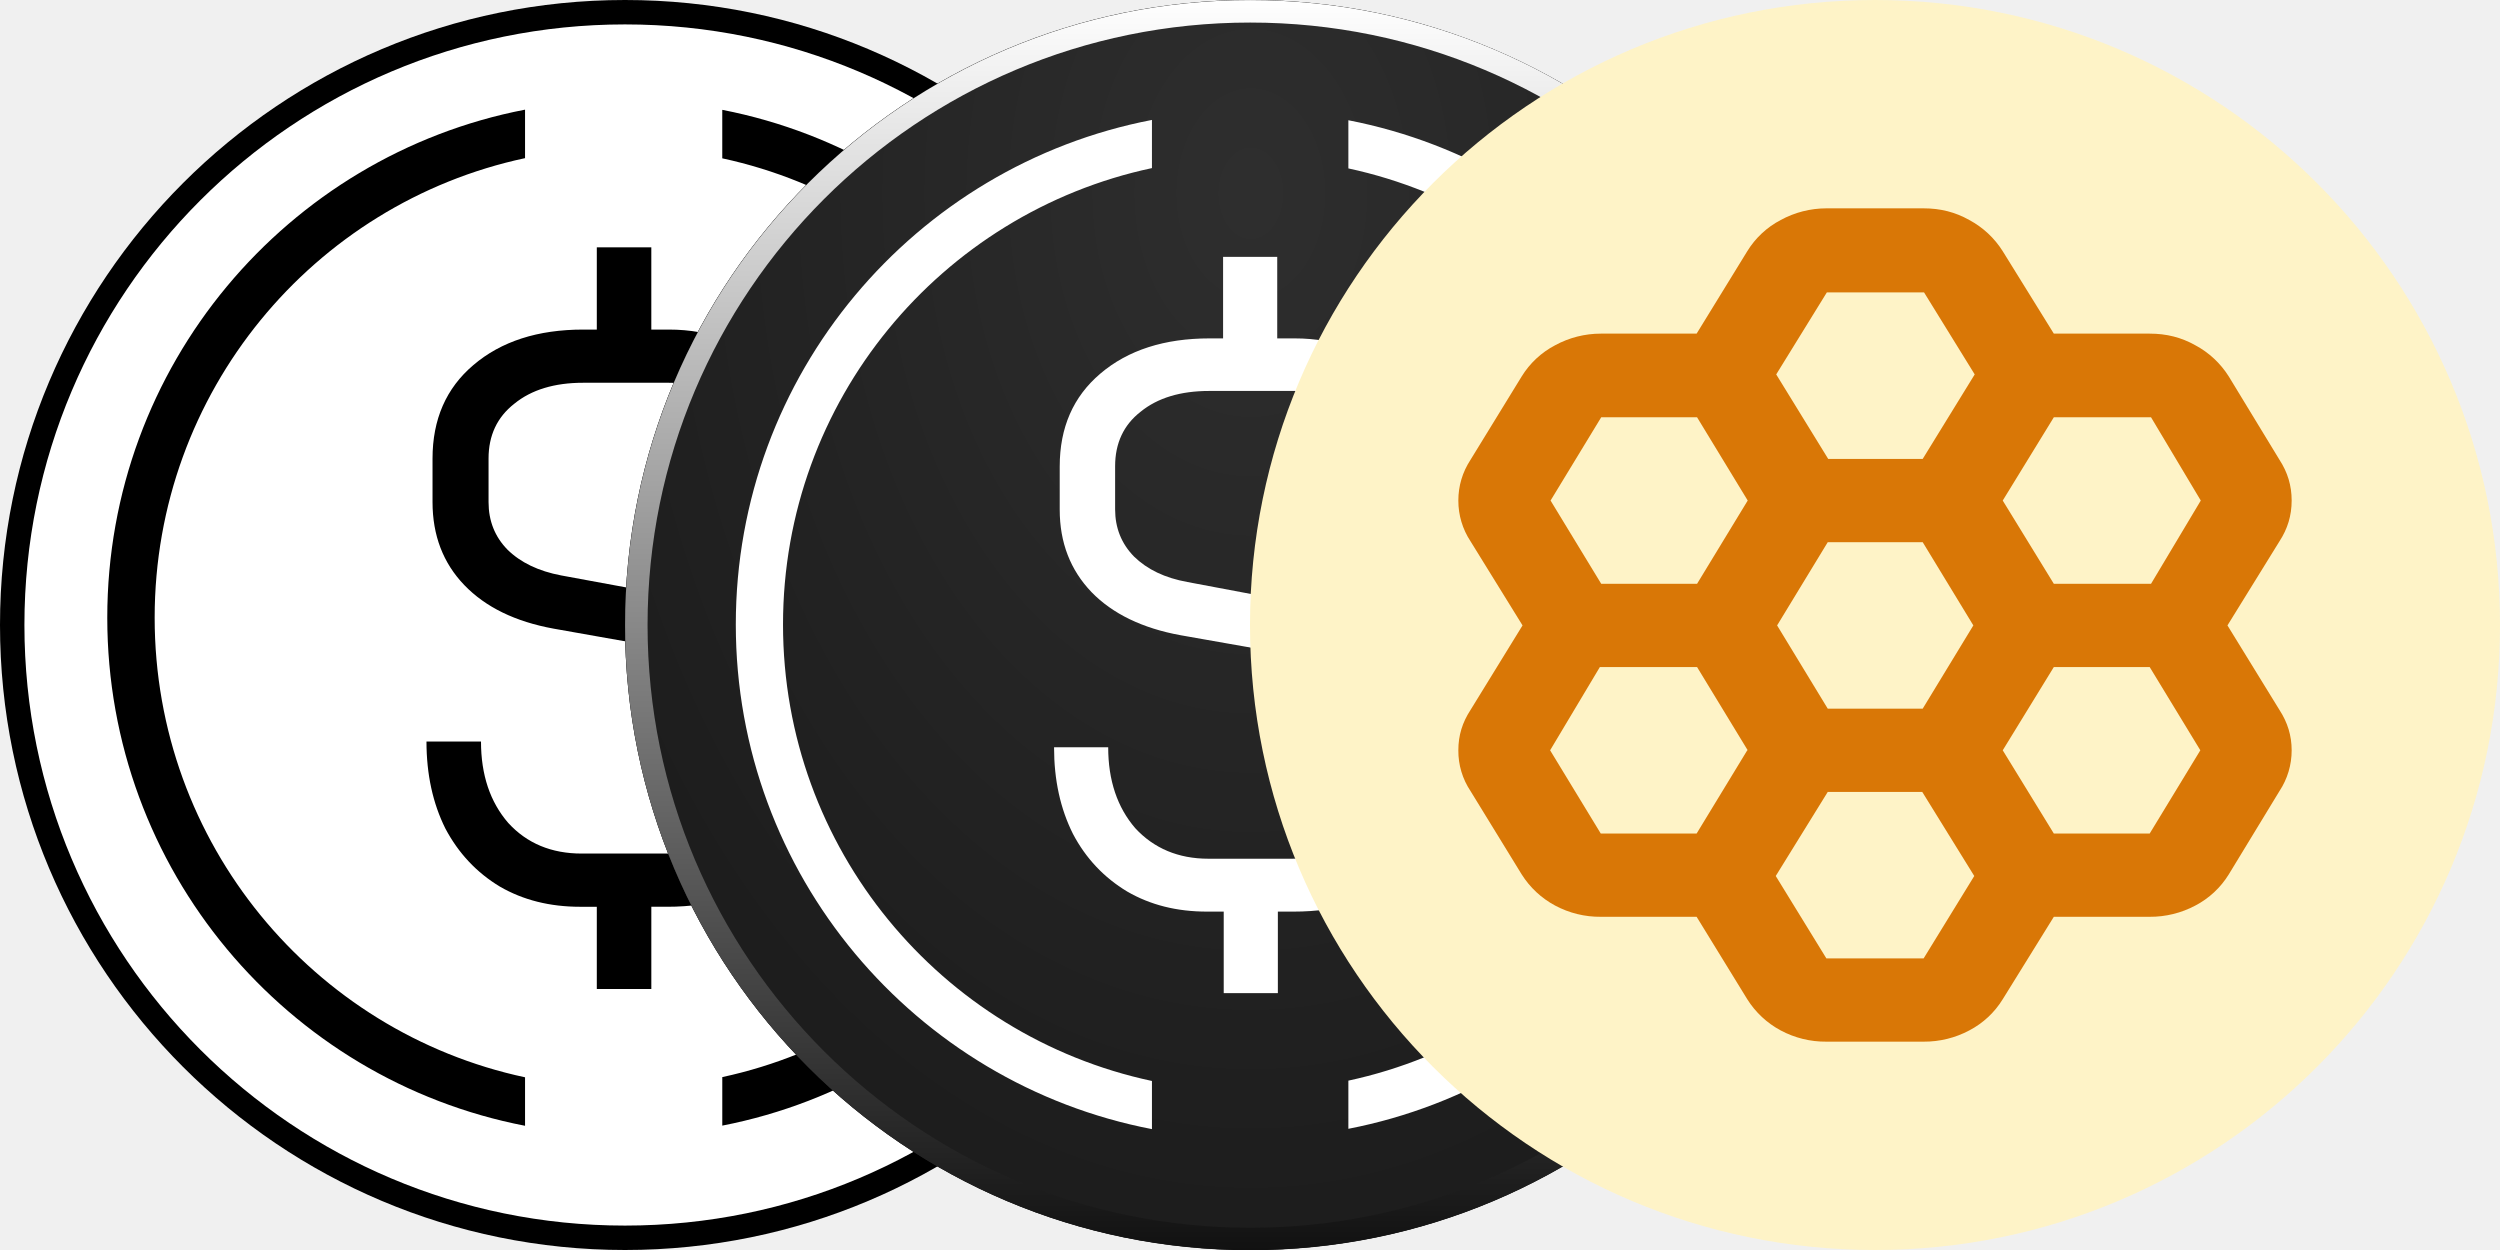
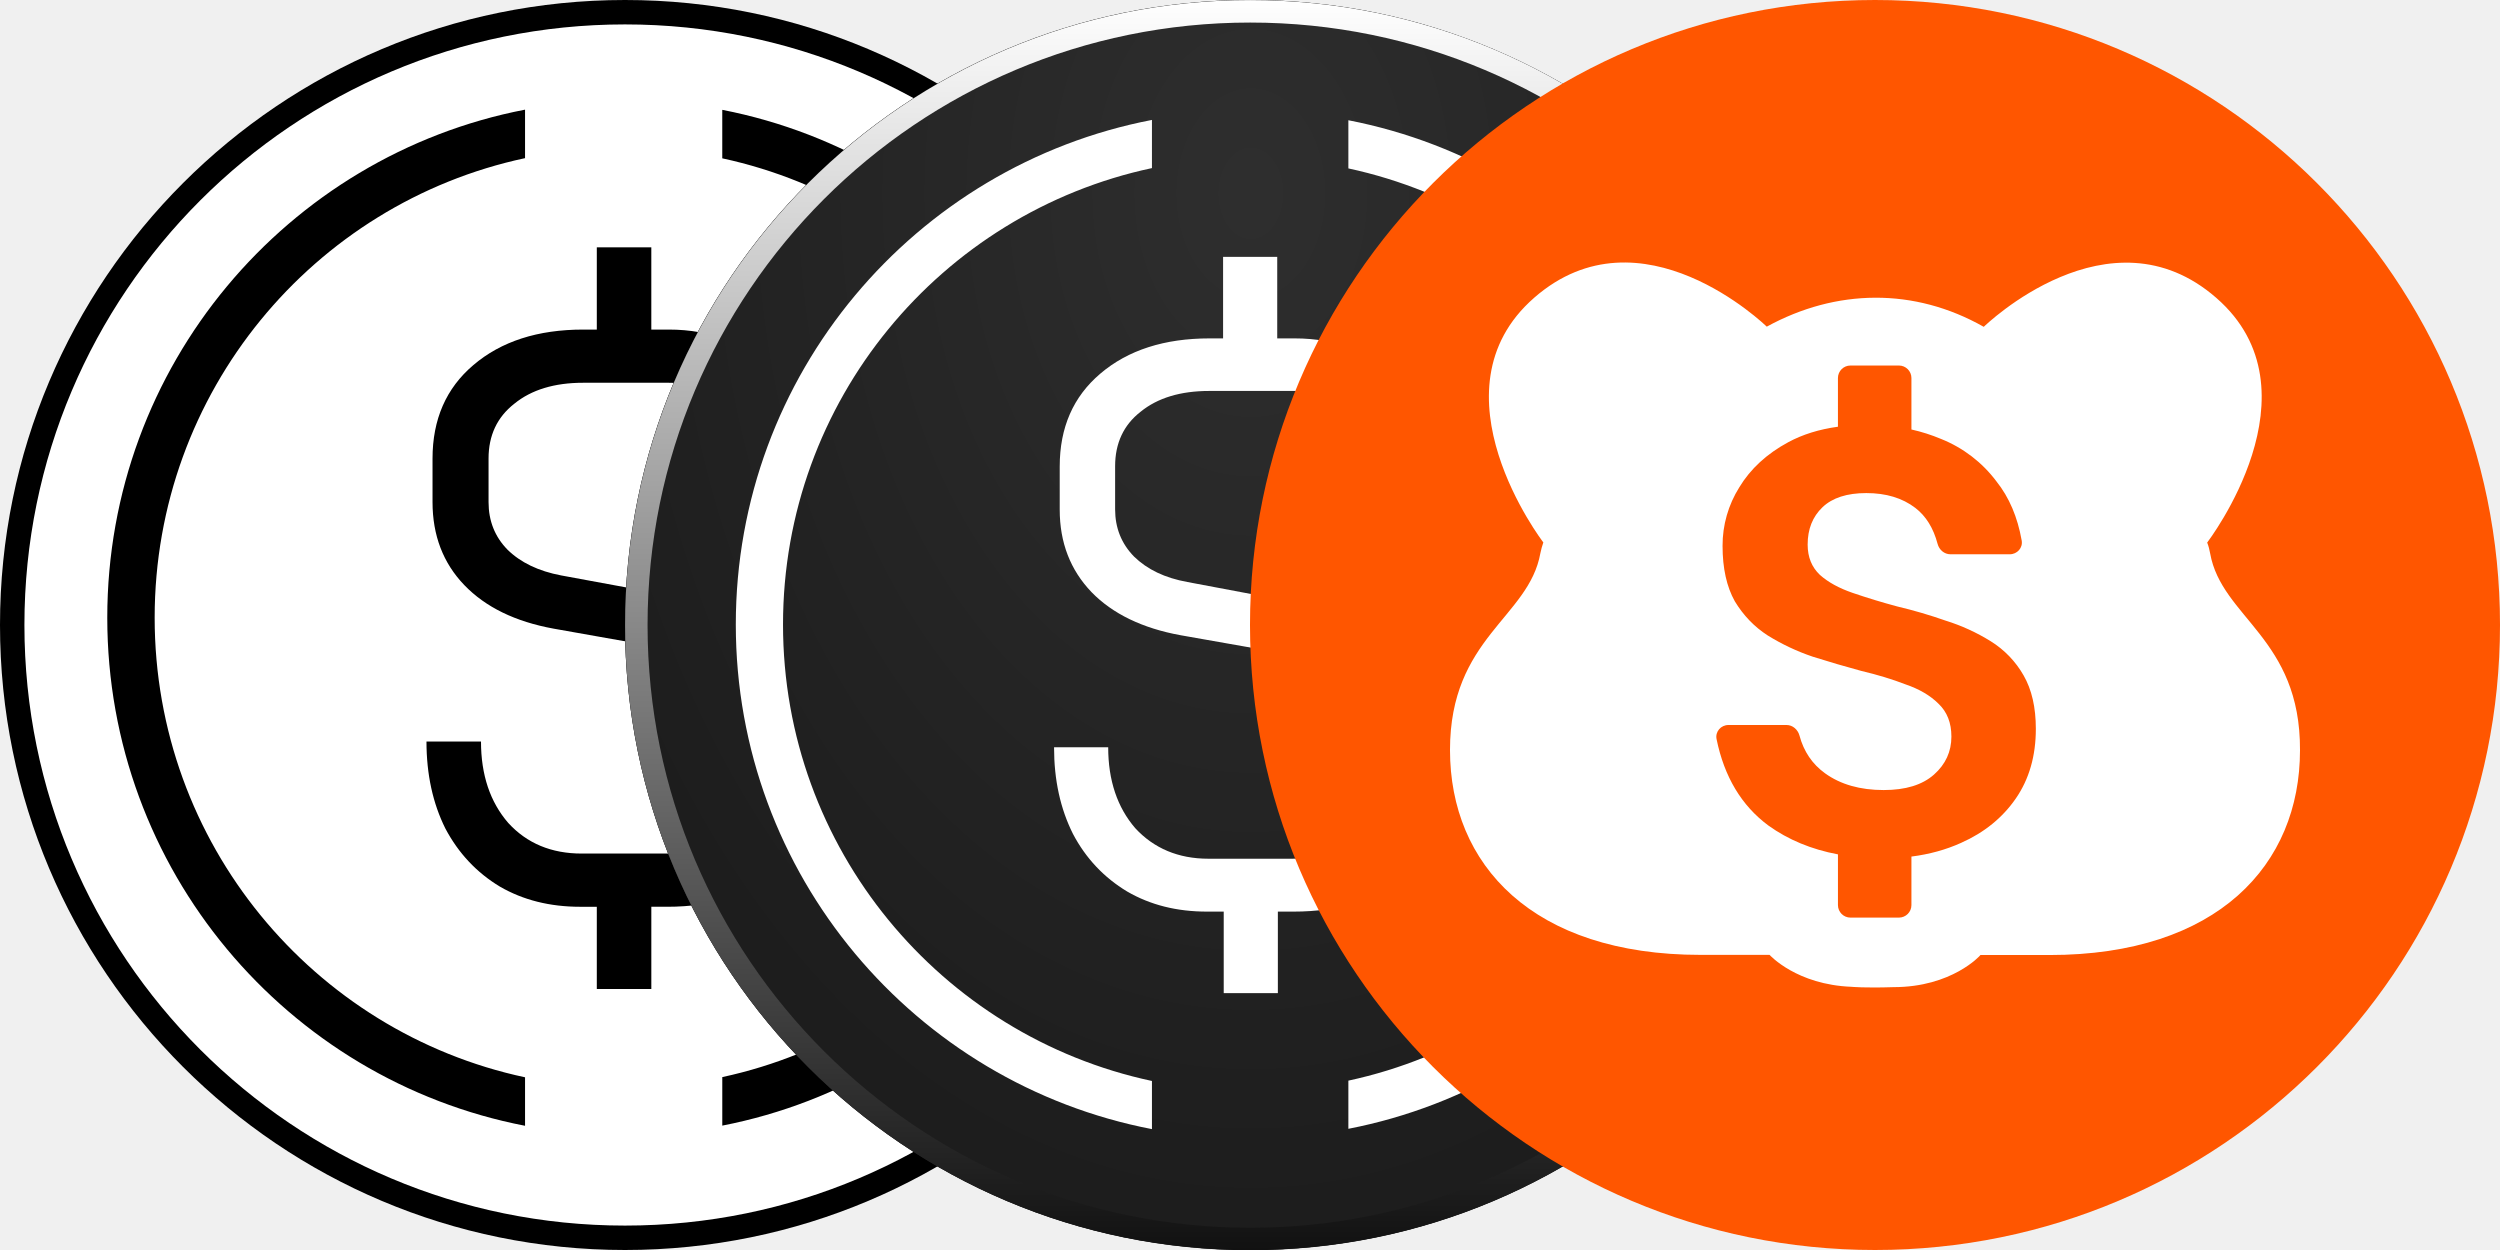
<svg xmlns="http://www.w3.org/2000/svg" viewBox="0 0 256 128">
  <circle cx="64" cy="64" r="64" />
  <circle cx="64" cy="64" r="61.5" fill="#fff" />
  <path d="M53.765 11.228c-24.37 4.709-42.78 26.211-42.78 52.026s18.41 47.318 42.78 52.026v-4.965c-21.672-4.633-37.928-23.943-37.928-47.06s16.256-42.428 37.928-47.06zm20.195 4.984v-4.965c24.328 4.743 42.692 26.225 42.692 52.007 0 25.783-18.364 47.266-42.69 52.009v-4.968c21.627-4.667 37.836-23.955 37.836-47.04S95.588 20.88 73.961 16.213" />
  <path d="M71.345 61.484q6.046 1.155 9.38 4.458 3.334 3.22 3.334 8.255v5.283q0 6.027-4.34 9.74-4.342 3.634-11.397 3.633h-1.626v8.421h-5.583v-8.42h-1.705q-4.651 0-8.216-2.064-3.568-2.147-5.583-5.944-1.936-3.88-1.938-8.915h5.583q0 5.117 2.79 8.337 2.868 3.137 7.52 3.137h8.606q4.572 0 7.364-2.147 2.79-2.229 2.791-5.778v-5.283q0-2.806-2.094-4.788-2.015-1.98-5.582-2.56l-13.955-2.475q-5.892-1.074-9.147-4.459t-3.256-8.502v-4.457q0-6.028 4.186-9.576 4.263-3.632 11.24-3.632h1.396v-8.42h5.582v8.42h1.782q6.59 0 10.622 4.292 4.03 4.21 4.03 11.143h-5.583q0-4.539-2.478-7.263-2.481-2.725-6.59-2.725h-8.76q-4.42 0-7.054 2.147-2.637 2.064-2.636 5.613v4.458q0 2.89 1.937 4.87 2.015 1.981 5.504 2.642z" />
  <circle cx="64" cy="64" r="64" fill="#111" transform="translate(64)" />
  <circle cx="64" cy="64" r="64" fill="url(#_usde)" fill-opacity=".7" transform="translate(64)" />
  <path fill="none" stroke="url(#_usde-b)" stroke-width="2.3" d="M64.016 1.16C29.3 1.16 1.16 29.3 1.16 64.016s28.14 62.856 62.856 62.856 62.856-28.14 62.856-62.856S98.732 1.16 64.016 1.16Z" transform="translate(64)" />
  <path fill="#fff" d="M117.96 12.281c-24.273 4.674-42.614 26.045-42.614 51.67 0 25.626 18.341 46.997 42.613 51.671v-4.931c-21.596-4.61-37.778-23.789-37.778-46.74 0-22.95 16.182-42.129 37.778-46.738zm20.113 4.964v-4.932c24.24 4.706 42.516 26.045 42.516 51.639 0 25.593-18.276 46.932-42.516 51.638v-4.932c21.532-4.641 37.681-23.788 37.681-46.706s-16.149-42.065-37.681-46.707" />
  <path fill="#fff" d="M135.462 62.211c4.03.774 7.124 2.256 9.348 4.416 2.224 2.127 3.32 4.867 3.32 8.187v5.255c0 3.996-1.45 7.22-4.32 9.67-2.868 2.417-6.672 3.61-11.346 3.61h-1.611v8.348h-5.544v-8.348H123.6c-3.094 0-5.802-.677-8.187-2.063-2.353-1.418-4.223-3.385-5.544-5.899-1.29-2.579-1.934-5.512-1.934-8.864h5.544c0 3.384.934 6.156 2.772 8.284 1.902 2.063 4.416 3.126 7.478 3.126h8.574q4.545 0 7.35-2.127c1.837-1.483 2.772-3.384 2.772-5.737v-5.255c0-1.87-.71-3.449-2.096-4.77-1.353-1.322-3.19-2.16-5.544-2.547l-13.892-2.45c-3.9-.709-6.963-2.191-9.123-4.415-2.16-2.257-3.255-5.061-3.255-8.446V47.77c0-3.997 1.386-7.156 4.158-9.509 2.836-2.417 6.575-3.61 11.185-3.61h1.386v-8.348h5.544v8.348h1.773c4.384 0 7.897 1.418 10.573 4.255 2.675 2.772 4.029 6.479 4.029 11.056h-5.544c0-2.998-.838-5.415-2.482-7.22q-2.466-2.708-6.576-2.708h-8.735c-2.934 0-5.287.71-7.027 2.128-1.74 1.354-2.611 3.223-2.611 5.576v4.416q0 2.853 1.934 4.835c1.354 1.322 3.159 2.192 5.48 2.611z" />
  <defs transform="translate(64)">
    <radialGradient id="_usde" cx="0" cy="0" r="1" gradientTransform="matrix(0 132.529 -93.2872 0 64.088 19.482)" gradientUnits="userSpaceOnUse">
      <stop offset=".031" stop-color="#3a3a3a" />
      <stop offset="1" stop-color="#1c1c1c" />
    </radialGradient>
    <linearGradient id="_usde-b" x1="64.008" x2="64.008" y1="0" y2="128.016" gradientUnits="userSpaceOnUse">
      <stop stop-color="#fff" />
      <stop offset="1" stop-color="#111" />
    </linearGradient>
  </defs>
-   <circle cx="64" cy="64" r="64" fill="#fef3c7" transform="translate(128)" />
-   <path fill="#d97706" d="M173.734 93.88h-9.816a9.7 9.7 0 0 1-4.676-1.152 9.14 9.14 0 0 1-3.426-3.196l-5.232-8.524a7.4 7.4 0 0 1-1.25-4.178c0-1.534.416-2.856 1.25-4.134l5.324-8.654-5.324-8.61a7.54 7.54 0 0 1-1.25-4.176c0-1.492.416-2.9 1.25-4.178l5.232-8.524a8.8 8.8 0 0 1 3.426-3.198 9.8 9.8 0 0 1 4.676-1.192h9.816l5.186-8.44a8.8 8.8 0 0 1 3.426-3.196 9.8 9.8 0 0 1 4.676-1.194h9.956c1.712 0 3.24.384 4.676 1.194a9.14 9.14 0 0 1 3.426 3.196l5.232 8.44h9.816c1.714 0 3.24.382 4.676 1.192a9.14 9.14 0 0 1 3.426 3.198l5.186 8.524c.834 1.28 1.25 2.644 1.25 4.178s-.416 2.898-1.25 4.176l-5.324 8.61 5.324 8.654c.834 1.28 1.25 2.642 1.25 4.134a7.53 7.53 0 0 1-1.25 4.178l-5.186 8.524a8.8 8.8 0 0 1-3.426 3.196 9.8 9.8 0 0 1-4.676 1.152h-9.816l-5.232 8.44a8.8 8.8 0 0 1-3.426 3.196 9.8 9.8 0 0 1-4.676 1.15h-9.958a9.7 9.7 0 0 1-4.676-1.15 9.14 9.14 0 0 1-3.426-3.196zm36.578-34.1h9.954l5.094-8.524-5.094-8.526h-9.954l-5.232 8.526zm-23.15 12.788h9.722l5.186-8.526-5.186-8.524h-9.722l-5.186 8.524zm0-25.574h9.722l5.326-8.654-5.186-8.396h-9.956l-5.184 8.396 5.324 8.654zm-8.196 4.26-5.186-8.524h-9.816l-5.186 8.526 5.186 8.524h9.816zm0 25.576-5.186-8.524h-9.954l-5.094 8.524 5.186 8.524h9.816l5.186-8.524zm8.196 4.262-5.326 8.61 5.186 8.44h9.956l5.186-8.44-5.326-8.61h-9.722zm23.15 4.262h9.816l5.186-8.524-5.186-8.524h-9.816l-5.232 8.524z" />
+   <path fill="#ff5600" d="M128 64c0-35.346 28.654-64 64-64s64 28.654 64 64-28.654 64-64 64-64-28.654-64-64" />
+   <path fill="#fff" fill-rule="evenodd" d="M157.11 30.48c10.944-9.54 23.722 2.89 23.807 2.97 7.106-3.894 15.105-4.016 22.22.017.07-.067 12.856-12.516 23.805-2.97 10.967 9.544-.874 24.98-.927 25.064.143.35.232.717.303 1.101 1.177 6.608 9.255 8.66 9.202 20.157 0 11.731-8.435 20.976-25.661 20.976h-7.062c-.017.05-2.924 3.288-8.898 3.288-2.996.1-4.298-.034-4.298-.034-5.628-.216-8.357-3.23-8.399-3.27h-7.061c-17.226 0-25.661-9.245-25.661-20.976 0-11.514 8.078-13.55 9.255-20.158.071-.367.178-.734.303-1.101-.053-.067-11.876-15.519-.927-25.064m32.374 6.95a1.28 1.28 0 0 0-1.28 1.28v4.986q-2.88.395-5.082 1.583-3.3 1.782-5.016 4.618a11.2 11.2 0 0 0-1.717 6.003q0 3.43 1.255 5.673 1.32 2.177 3.366 3.496a22.3 22.3 0 0 0 4.62 2.177q2.51.792 4.95 1.452 2.509.593 4.556 1.385 2.112.725 3.366 1.979 1.32 1.253 1.32 3.364 0 2.31-1.783 3.892-1.782 1.583-5.148 1.583-3.63 0-6.007-1.715-1.96-1.415-2.617-3.86c-.166-.615-.694-1.087-1.33-1.087h-5.942c-.775 0-1.375.684-1.22 1.444q1.18 5.787 5.3 8.846 3.06 2.196 7.13 2.958v5.196c0 .706.573 1.28 1.28 1.28h4.964a1.28 1.28 0 0 0 1.28-1.28v-4.97q2.76-.352 5.083-1.402 3.564-1.584 5.61-4.552 2.047-2.97 2.047-7.125 0-3.297-1.255-5.475a9.86 9.86 0 0 0-3.366-3.496 20 20 0 0 0-4.62-2.111 49 49 0 0 0-4.95-1.451 71 71 0 0 1-4.556-1.385q-2.112-.726-3.366-1.848-1.253-1.187-1.254-3.1 0-2.375 1.519-3.826t4.488-1.451q3.036 0 5.017 1.517 1.638 1.255 2.282 3.685c.16.606.686 1.064 1.313 1.065h6.077c.758 0 1.355-.657 1.223-1.404q-.635-3.61-2.579-6.05a13.2 13.2 0 0 0-5.676-4.355 18 18 0 0 0-3.037-.97v-5.27a1.28 1.28 0 0 0-1.28-1.28z" clip-rule="evenodd" />
</svg>
